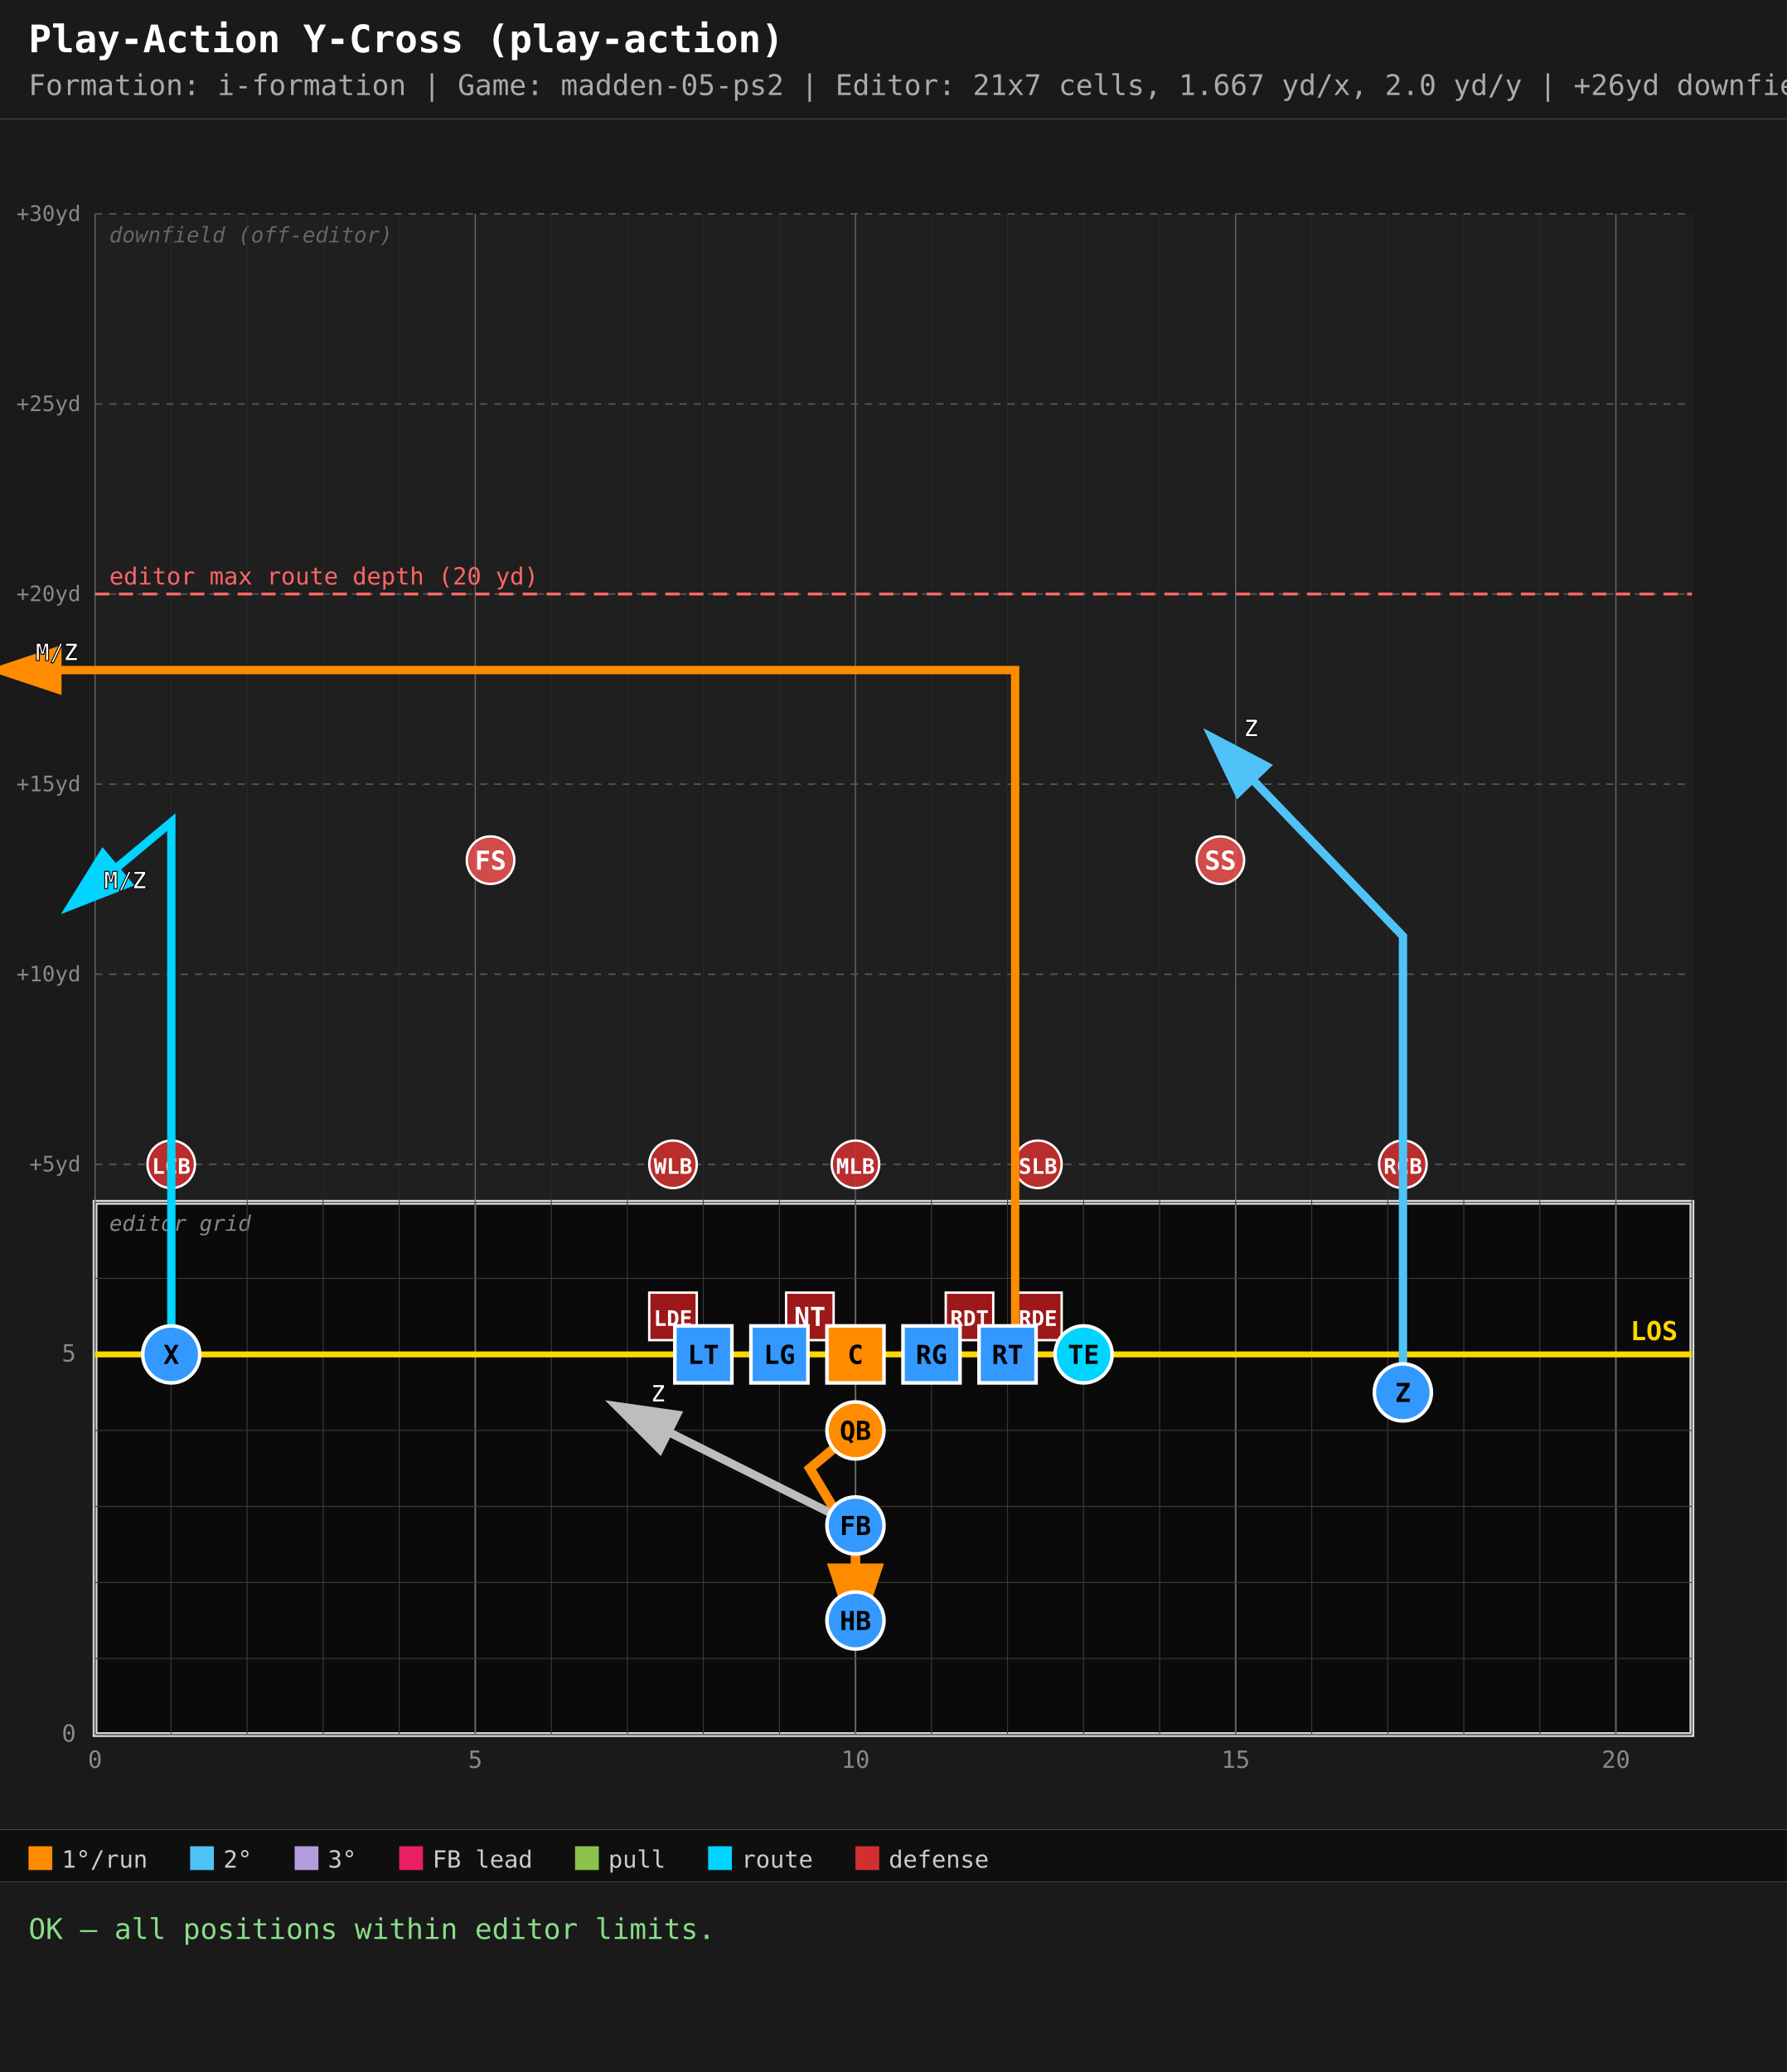
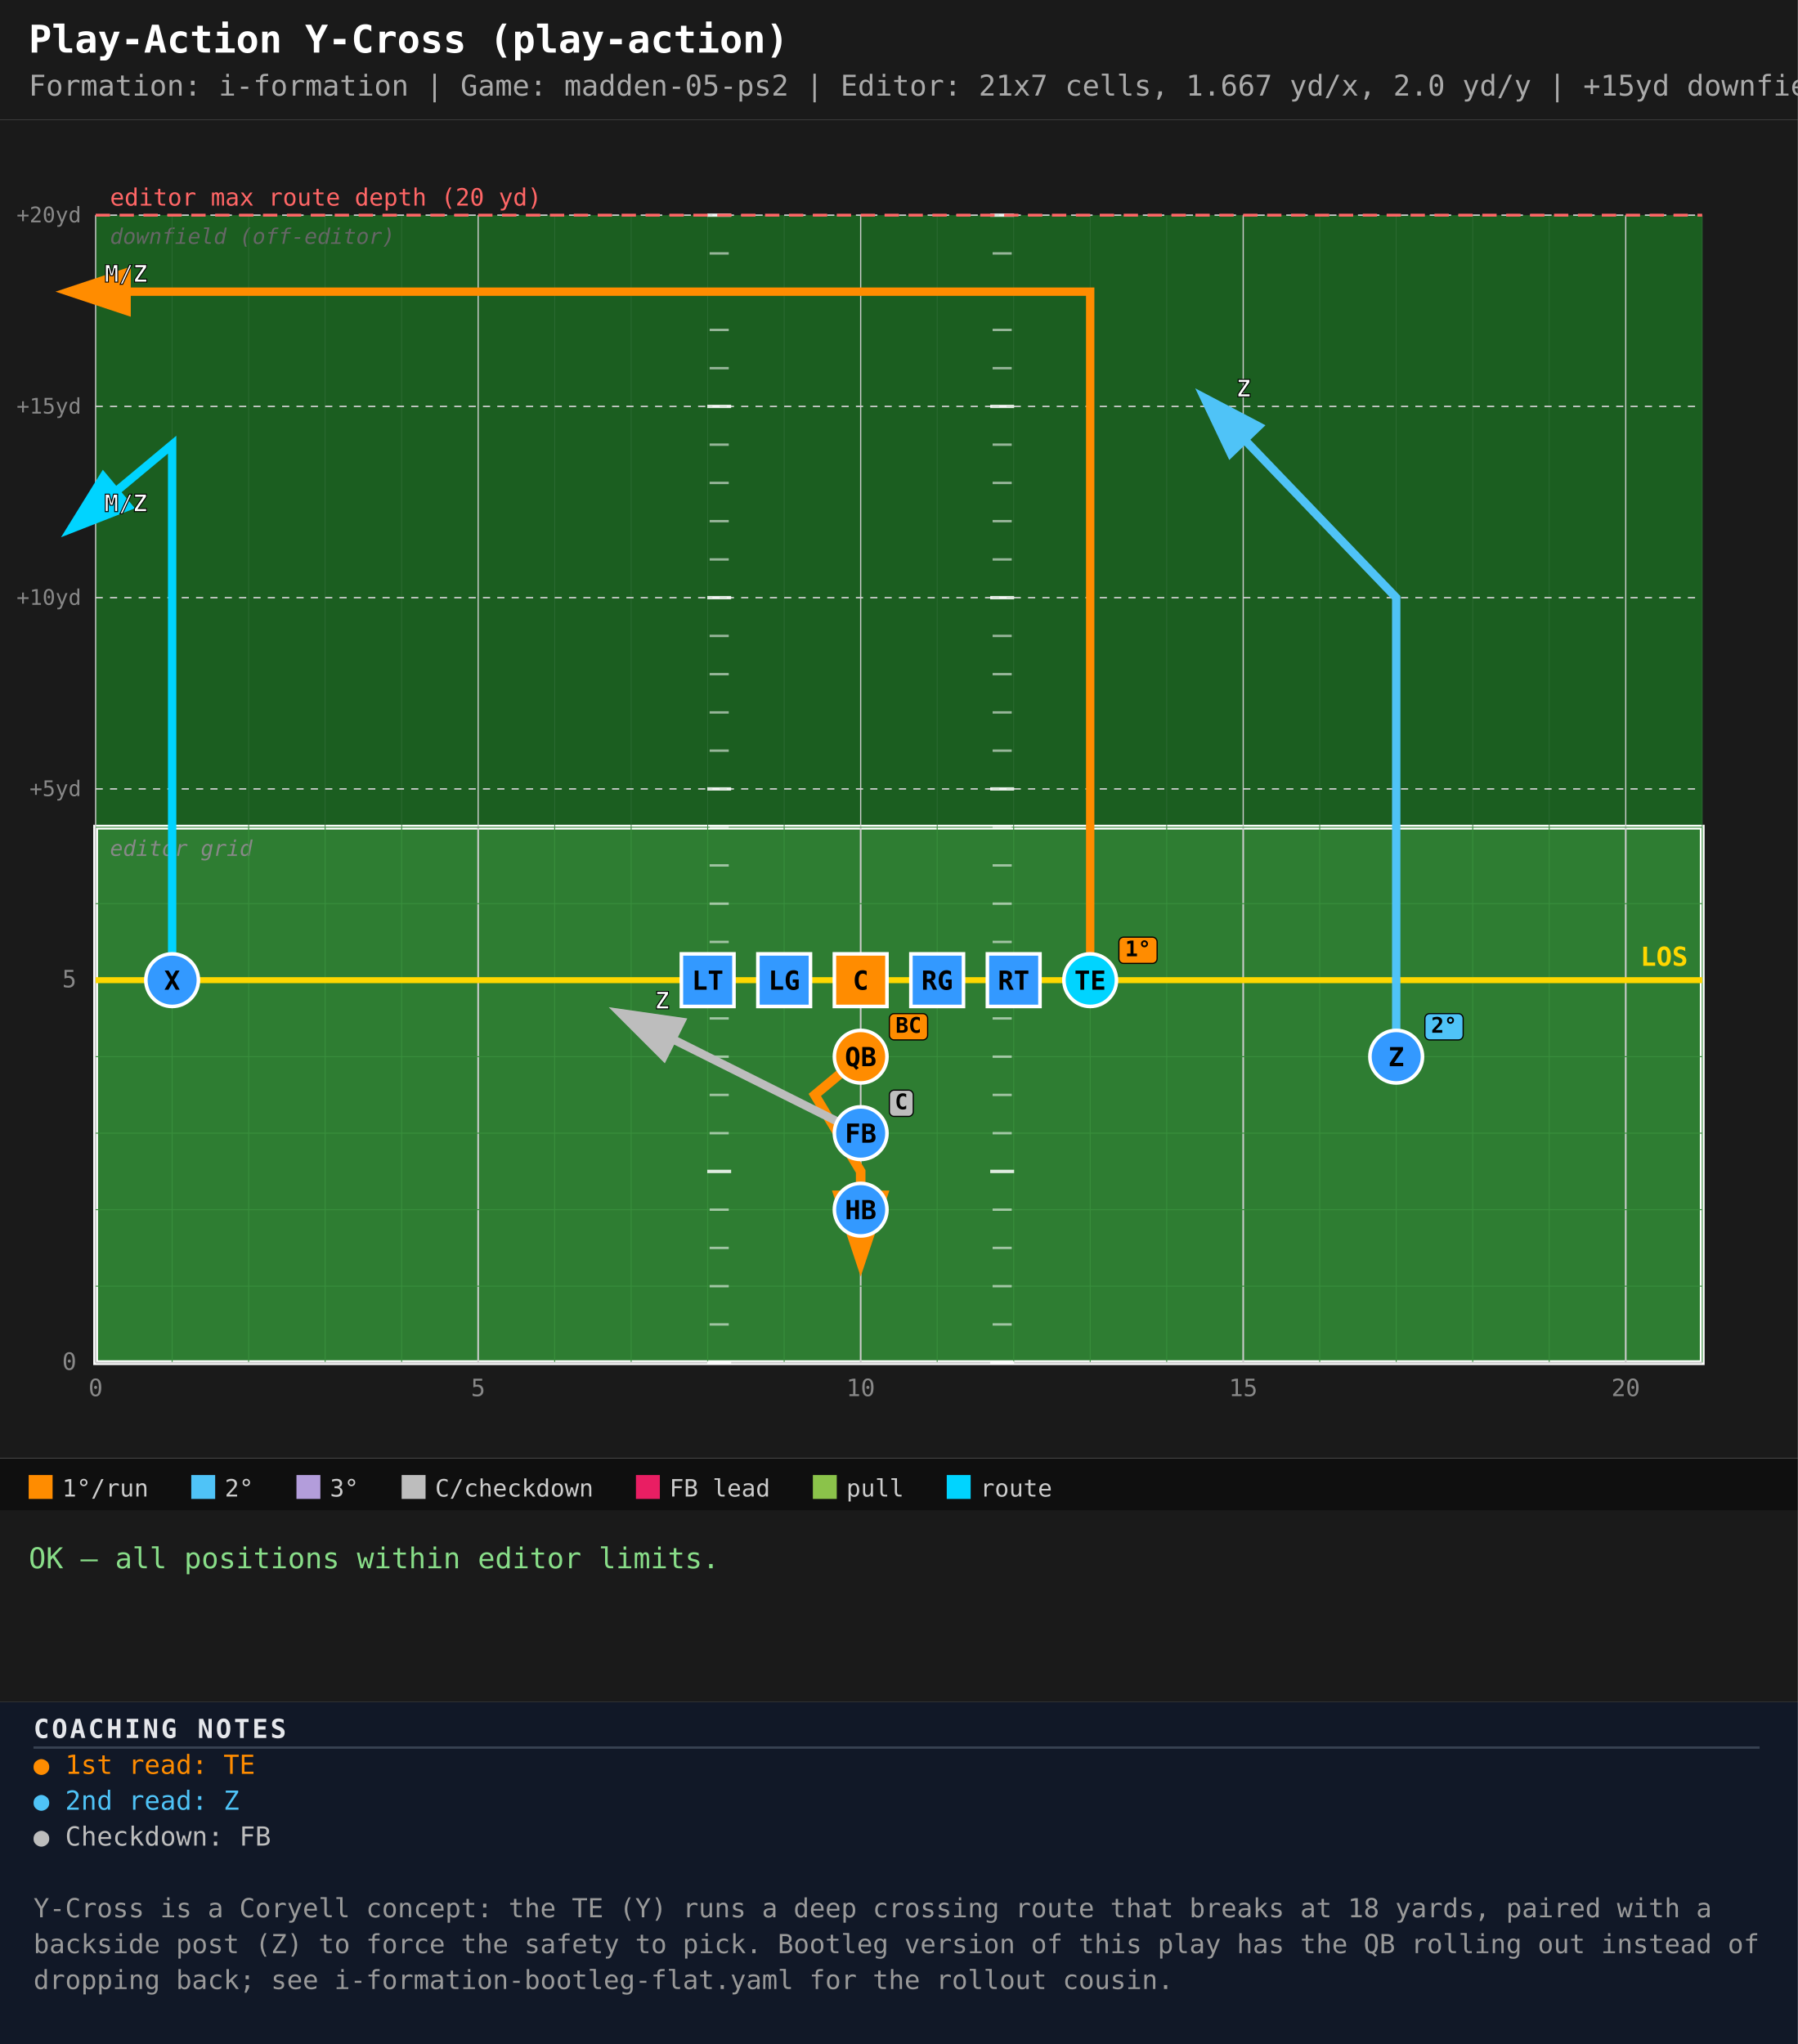
- <svg xmlns="http://www.w3.org/2000/svg" width="752" height="872" viewBox="0 0 752 872" font-family="monospace">
+ <svg xmlns="http://www.w3.org/2000/svg" width="752" height="855" viewBox="0 0 752 855" font-family="monospace">
  <defs>
    <marker id="arrow" markerWidth="10" markerHeight="10" refX="6" refY="3" orient="auto" markerUnits="strokeWidth">
      <path d="M0,0 L0,6 L9,3 z" fill="#00d4ff" />
    </marker>
    <marker id="arrow-primary" markerWidth="10" markerHeight="10" refX="6" refY="3" orient="auto" markerUnits="strokeWidth">
      <path d="M0,0 L0,6 L9,3 z" fill="#ff8c00" />
    </marker>
    <marker id="arrow-secondary" markerWidth="10" markerHeight="10" refX="6" refY="3" orient="auto" markerUnits="strokeWidth">
      <path d="M0,0 L0,6 L9,3 z" fill="#4fc3f7" />
    </marker>
    <marker id="arrow-tertiary" markerWidth="10" markerHeight="10" refX="6" refY="3" orient="auto" markerUnits="strokeWidth">
      <path d="M0,0 L0,6 L9,3 z" fill="#b39ddb" />
    </marker>
    <marker id="arrow-checkdown" markerWidth="10" markerHeight="10" refX="6" refY="3" orient="auto" markerUnits="strokeWidth">
      <path d="M0,0 L0,6 L9,3 z" fill="#bdbdbd" />
    </marker>
    <marker id="arrow-fake" markerWidth="10" markerHeight="10" refX="6" refY="3" orient="auto" markerUnits="strokeWidth">
      <path d="M0,0 L0,6 L9,3 z" fill="#888" />
    </marker>
    <marker id="arrow-fb" markerWidth="10" markerHeight="10" refX="6" refY="3" orient="auto" markerUnits="strokeWidth">
      <path d="M0,0 L0,6 L9,3 z" fill="#e91e63" />
    </marker>
    <marker id="arrow-pull" markerWidth="10" markerHeight="10" refX="6" refY="3" orient="auto" markerUnits="strokeWidth">
      <path d="M0,0 L0,6 L9,3 z" fill="#8bc34a" />
    </marker>
    <marker id="arrow-passblock" markerWidth="10" markerHeight="10" refX="6" refY="3" orient="auto" markerUnits="strokeWidth">
      <path d="M0,0 L0,6 L9,3 z" fill="#90a4ae" />
    </marker>
+     <marker id="arrow-rush" markerWidth="10" markerHeight="10" refX="6" refY="3" orient="auto" markerUnits="strokeWidth">
+       <path d="M0,0 L0,6 L9,3 z" fill="#ff5252" />
+     </marker>
+     <marker id="arrow-zone" markerWidth="10" markerHeight="10" refX="6" refY="3" orient="auto" markerUnits="strokeWidth">
+       <path d="M0,0 L0,6 L9,3 z" fill="#ff8a80" />
+     </marker>
+     <marker id="arrow-man" markerWidth="10" markerHeight="10" refX="6" refY="3" orient="auto" markerUnits="strokeWidth">
+       <path d="M0,0 L0,6 L9,3 z" fill="#f48fb1" />
+     </marker>
  </defs>
  <rect x="0" y="0" width="752" height="50" fill="#1a1a1a" />
  <text x="12" y="22" font-size="16" fill="white" font-weight="bold">Play-Action Y-Cross (play-action)</text>
-   <text x="12" y="40" font-size="12" fill="#aaa">Formation: i-formation | Game: madden-05-ps2 | Editor: 21x7 cells, 1.667 yd/x, 2.0 yd/y | +26yd downfield shown | vs 4-3 Cover 2</text>
+   <text x="12" y="40" font-size="12" fill="#aaa">Formation: i-formation | Game: madden-05-ps2 | Editor: 21x7 cells, 1.667 yd/x, 2.0 yd/y | +15yd downfield (short) | show: both</text>
  <g transform="translate(0,50)">
-     <rect x="0" y="0" width="752" height="720" fill="#1a1a1a" />
-     <rect x="40" y="40" width="672" height="416" fill="#1f1f1f" />
+     <rect x="0" y="0" width="752" height="560" fill="#1a1a1a" />
+     <rect x="40" y="40" width="672" height="256" fill="#1b5e20" />
    <text x="46" y="52" font-size="9" fill="#666" font-style="italic">downfield (off-editor)</text>
-     <rect x="40" y="456" width="672" height="224" fill="#0a0a0a" stroke="#dddddd" stroke-width="2" />
-     <text x="46" y="468" font-size="9" fill="#888" font-style="italic">editor grid</text>
-     <line x1="40" y1="40" x2="40" y2="456" stroke="#666" stroke-width="0.5" />
-     <line x1="40" y1="456" x2="40" y2="680" stroke="#666" stroke-width="0.7" />
-     <line x1="72" y1="40" x2="72" y2="456" stroke="#2a2a2a" stroke-width="0.3" />
-     <line x1="72" y1="456" x2="72" y2="680" stroke="#3a3a3a" stroke-width="0.4" />
-     <line x1="104" y1="40" x2="104" y2="456" stroke="#2a2a2a" stroke-width="0.3" />
-     <line x1="104" y1="456" x2="104" y2="680" stroke="#3a3a3a" stroke-width="0.4" />
-     <line x1="136" y1="40" x2="136" y2="456" stroke="#2a2a2a" stroke-width="0.3" />
-     <line x1="136" y1="456" x2="136" y2="680" stroke="#3a3a3a" stroke-width="0.4" />
-     <line x1="168" y1="40" x2="168" y2="456" stroke="#2a2a2a" stroke-width="0.3" />
-     <line x1="168" y1="456" x2="168" y2="680" stroke="#3a3a3a" stroke-width="0.4" />
-     <line x1="200" y1="40" x2="200" y2="456" stroke="#666" stroke-width="0.5" />
-     <line x1="200" y1="456" x2="200" y2="680" stroke="#666" stroke-width="0.7" />
-     <line x1="232" y1="40" x2="232" y2="456" stroke="#2a2a2a" stroke-width="0.3" />
-     <line x1="232" y1="456" x2="232" y2="680" stroke="#3a3a3a" stroke-width="0.4" />
-     <line x1="264" y1="40" x2="264" y2="456" stroke="#2a2a2a" stroke-width="0.3" />
-     <line x1="264" y1="456" x2="264" y2="680" stroke="#3a3a3a" stroke-width="0.4" />
-     <line x1="296" y1="40" x2="296" y2="456" stroke="#2a2a2a" stroke-width="0.3" />
-     <line x1="296" y1="456" x2="296" y2="680" stroke="#3a3a3a" stroke-width="0.4" />
-     <line x1="328" y1="40" x2="328" y2="456" stroke="#2a2a2a" stroke-width="0.3" />
-     <line x1="328" y1="456" x2="328" y2="680" stroke="#3a3a3a" stroke-width="0.4" />
-     <line x1="360" y1="40" x2="360" y2="456" stroke="#666" stroke-width="0.5" />
-     <line x1="360" y1="456" x2="360" y2="680" stroke="#666" stroke-width="0.7" />
-     <line x1="392" y1="40" x2="392" y2="456" stroke="#2a2a2a" stroke-width="0.3" />
-     <line x1="392" y1="456" x2="392" y2="680" stroke="#3a3a3a" stroke-width="0.4" />
-     <line x1="424" y1="40" x2="424" y2="456" stroke="#2a2a2a" stroke-width="0.3" />
-     <line x1="424" y1="456" x2="424" y2="680" stroke="#3a3a3a" stroke-width="0.4" />
-     <line x1="456" y1="40" x2="456" y2="456" stroke="#2a2a2a" stroke-width="0.3" />
-     <line x1="456" y1="456" x2="456" y2="680" stroke="#3a3a3a" stroke-width="0.4" />
-     <line x1="488" y1="40" x2="488" y2="456" stroke="#2a2a2a" stroke-width="0.3" />
-     <line x1="488" y1="456" x2="488" y2="680" stroke="#3a3a3a" stroke-width="0.4" />
-     <line x1="520" y1="40" x2="520" y2="456" stroke="#666" stroke-width="0.5" />
-     <line x1="520" y1="456" x2="520" y2="680" stroke="#666" stroke-width="0.7" />
-     <line x1="552" y1="40" x2="552" y2="456" stroke="#2a2a2a" stroke-width="0.3" />
-     <line x1="552" y1="456" x2="552" y2="680" stroke="#3a3a3a" stroke-width="0.4" />
-     <line x1="584" y1="40" x2="584" y2="456" stroke="#2a2a2a" stroke-width="0.3" />
-     <line x1="584" y1="456" x2="584" y2="680" stroke="#3a3a3a" stroke-width="0.4" />
-     <line x1="616" y1="40" x2="616" y2="456" stroke="#2a2a2a" stroke-width="0.3" />
-     <line x1="616" y1="456" x2="616" y2="680" stroke="#3a3a3a" stroke-width="0.4" />
-     <line x1="648" y1="40" x2="648" y2="456" stroke="#2a2a2a" stroke-width="0.3" />
-     <line x1="648" y1="456" x2="648" y2="680" stroke="#3a3a3a" stroke-width="0.4" />
-     <line x1="680" y1="40" x2="680" y2="456" stroke="#666" stroke-width="0.5" />
-     <line x1="680" y1="456" x2="680" y2="680" stroke="#666" stroke-width="0.7" />
-     <line x1="712" y1="40" x2="712" y2="456" stroke="#2a2a2a" stroke-width="0.3" />
-     <line x1="712" y1="456" x2="712" y2="680" stroke="#3a3a3a" stroke-width="0.4" />
-     <line x1="40" y1="440.0" x2="712" y2="440.0" stroke="#5a5a5a" stroke-width="0.6" stroke-dasharray="3,3" />
-     <text x="34" y="443.0" text-anchor="end" font-size="9" fill="#888">+5yd</text>
-     <line x1="40" y1="360.0" x2="712" y2="360.0" stroke="#5a5a5a" stroke-width="0.6" stroke-dasharray="3,3" />
-     <text x="34" y="363.0" text-anchor="end" font-size="9" fill="#888">+10yd</text>
-     <line x1="40" y1="280.0" x2="712" y2="280.0" stroke="#5a5a5a" stroke-width="0.6" stroke-dasharray="3,3" />
-     <text x="34" y="283.0" text-anchor="end" font-size="9" fill="#888">+15yd</text>
-     <line x1="40" y1="200.0" x2="712" y2="200.0" stroke="#5a5a5a" stroke-width="0.6" stroke-dasharray="3,3" />
-     <text x="34" y="203.0" text-anchor="end" font-size="9" fill="#888">+20yd</text>
-     <line x1="40" y1="120.0" x2="712" y2="120.0" stroke="#5a5a5a" stroke-width="0.6" stroke-dasharray="3,3" />
-     <text x="34" y="123.0" text-anchor="end" font-size="9" fill="#888">+25yd</text>
-     <line x1="40" y1="40.0" x2="712" y2="40.0" stroke="#5a5a5a" stroke-width="0.6" stroke-dasharray="3,3" />
-     <text x="34" y="43.0" text-anchor="end" font-size="9" fill="#888">+30yd</text>
-     <line x1="40" y1="680" x2="712" y2="680" stroke="#666" stroke-width="0.7" />
-     <line x1="40" y1="648" x2="712" y2="648" stroke="#3a3a3a" stroke-width="0.4" />
-     <line x1="40" y1="616" x2="712" y2="616" stroke="#3a3a3a" stroke-width="0.4" />
-     <line x1="40" y1="584" x2="712" y2="584" stroke="#3a3a3a" stroke-width="0.4" />
-     <line x1="40" y1="552" x2="712" y2="552" stroke="#3a3a3a" stroke-width="0.4" />
-     <line x1="40" y1="520" x2="712" y2="520" stroke="#666" stroke-width="0.7" />
-     <line x1="40" y1="488" x2="712" y2="488" stroke="#3a3a3a" stroke-width="0.4" />
-     <line x1="40" y1="456" x2="712" y2="456" stroke="#3a3a3a" stroke-width="0.4" />
-     <text x="40" y="694" text-anchor="middle" font-size="10" fill="#888">0</text>
-     <text x="200" y="694" text-anchor="middle" font-size="10" fill="#888">5</text>
-     <text x="360" y="694" text-anchor="middle" font-size="10" fill="#888">10</text>
-     <text x="520" y="694" text-anchor="middle" font-size="10" fill="#888">15</text>
-     <text x="680" y="694" text-anchor="middle" font-size="10" fill="#888">20</text>
-     <text x="32" y="683" text-anchor="end" font-size="10" fill="#888">0</text>
-     <text x="32" y="523" text-anchor="end" font-size="10" fill="#888">5</text>
-     <line x1="40" y1="520" x2="712" y2="520" stroke="#ffd700" stroke-width="2.5" />
-     <text x="706" y="514" text-anchor="end" font-size="11" fill="#ffd700" font-weight="bold">LOS</text>
-     <line x1="40" y1="200.0" x2="712" y2="200.0" stroke="#ff6666" stroke-width="1.2" stroke-dasharray="6,4" />
-     <text x="46" y="196.0" font-size="10" fill="#ff6666">editor max route depth (20 yd)</text>
-     <rect x="273.215" y="494.0" width="20" height="20" fill="#b71c1c" stroke="white" stroke-width="1" fill-opacity="0.85" />
-     <text x="283.215" y="508.0" text-anchor="middle" font-size="9" fill="white" font-weight="bold">LDE</text>
-     <rect x="330.804" y="494.0" width="20" height="20" fill="#b71c1c" stroke="white" stroke-width="1" fill-opacity="0.85" />
-     <text x="340.804" y="508.0" text-anchor="middle" font-size="11" fill="white" font-weight="bold">NT</text>
-     <rect x="397.99" y="494.0" width="20" height="20" fill="#b71c1c" stroke="white" stroke-width="1" fill-opacity="0.85" />
-     <text x="407.99" y="508.0" text-anchor="middle" font-size="9" fill="white" font-weight="bold">RDT</text>
-     <rect x="426.785" y="494.0" width="20" height="20" fill="#b71c1c" stroke="white" stroke-width="1" fill-opacity="0.85" />
-     <text x="436.785" y="508.0" text-anchor="middle" font-size="9" fill="white" font-weight="bold">RDE</text>
-     <circle cx="283.215" cy="440.0" r="10.0" fill="#d32f2f" stroke="white" stroke-width="1" fill-opacity="0.85" />
-     <text x="283.215" y="444.0" text-anchor="middle" font-size="9" fill="white" font-weight="bold">WLB</text>
-     <circle cx="360.0" cy="440.0" r="10.0" fill="#d32f2f" stroke="white" stroke-width="1" fill-opacity="0.85" />
-     <text x="360.0" y="444.0" text-anchor="middle" font-size="9" fill="white" font-weight="bold">MLB</text>
-     <circle cx="436.785" cy="440.0" r="10.0" fill="#d32f2f" stroke="white" stroke-width="1" fill-opacity="0.85" />
-     <text x="436.785" y="444.0" text-anchor="middle" font-size="9" fill="white" font-weight="bold">SLB</text>
-     <circle cx="72.058" cy="440.0" r="10.0" fill="#d32f2f" stroke="white" stroke-width="1" fill-opacity="0.85" />
-     <text x="72.058" y="444.0" text-anchor="middle" font-size="9" fill="white" font-weight="bold">LCB</text>
-     <circle cx="590.354" cy="440.0" r="10.0" fill="#d32f2f" stroke="white" stroke-width="1" fill-opacity="0.85" />
-     <text x="590.354" y="444.0" text-anchor="middle" font-size="9" fill="white" font-weight="bold">RCB</text>
-     <circle cx="206.431" cy="312.0" r="10.0" fill="#ef5350" stroke="white" stroke-width="1" fill-opacity="0.85" />
-     <text x="206.431" y="316.0" text-anchor="middle" font-size="11" fill="white" font-weight="bold">FS</text>
-     <circle cx="513.569" cy="312.0" r="10.0" fill="#ef5350" stroke="white" stroke-width="1" fill-opacity="0.85" />
-     <text x="513.569" y="316.0" text-anchor="middle" font-size="11" fill="white" font-weight="bold">SS</text>
-     <polyline points="427.2,520.0 427.2,232.0 4.9,232.0" fill="none" stroke="#ff8c00" stroke-width="3.5" marker-end="url(#arrow-primary)" />
-     <text x="14.871" y="228.0" font-size="10" fill="white" font-weight="bold" stroke="black" stroke-width="0.4">M/Z</text>
-     <polyline points="72.1,520.0 72.1,296.0 33.7,328.0" fill="none" stroke="#00d4ff" stroke-width="3.5" marker-end="url(#arrow)" />
-     <text x="43.665" y="324.0" font-size="10" fill="white" font-weight="bold" stroke="black" stroke-width="0.4">M/Z</text>
-     <polyline points="590.4,536.0 590.4,344.0 513.6,264.0" fill="none" stroke="#4fc3f7" stroke-width="3.5" marker-end="url(#arrow-secondary)" />
-     <text x="523.569" y="260.0" font-size="10" fill="white" font-weight="bold" stroke="black" stroke-width="0.4">Z</text>
-     <polyline points="360.0,552.0 340.8,568.0 360.0,600.0 360.0,632.0" fill="none" stroke="#ff8c00" stroke-width="4.0" marker-end="url(#arrow-primary)" />
-     <polyline points="360.0,592.0 264.0,544.0" fill="none" stroke="#bdbdbd" stroke-width="3.5" marker-end="url(#arrow-checkdown)" />
-     <text x="274.019" y="540.0" font-size="10" fill="white" font-weight="bold" stroke="black" stroke-width="0.4">Z</text>
-     <rect x="284.0" y="508.0" width="24" height="24" fill="#3399ff" stroke="white" stroke-width="1.5" />
-     <text x="296" y="524.0" text-anchor="middle" font-size="11" fill="black" font-weight="bold">LT</text>
-     <rect x="316.0" y="508.0" width="24" height="24" fill="#3399ff" stroke="white" stroke-width="1.5" />
-     <text x="328" y="524.0" text-anchor="middle" font-size="11" fill="black" font-weight="bold">LG</text>
-     <rect x="348.0" y="508.0" width="24" height="24" fill="#ff8c00" stroke="white" stroke-width="1.5" />
-     <text x="360" y="524.0" text-anchor="middle" font-size="11" fill="black" font-weight="bold">C</text>
-     <rect x="380.0" y="508.0" width="24" height="24" fill="#3399ff" stroke="white" stroke-width="1.5" />
-     <text x="392" y="524.0" text-anchor="middle" font-size="11" fill="black" font-weight="bold">RG</text>
-     <rect x="412.0" y="508.0" width="24" height="24" fill="#3399ff" stroke="white" stroke-width="1.5" />
-     <text x="424" y="524.0" text-anchor="middle" font-size="11" fill="black" font-weight="bold">RT</text>
-     <circle cx="456" cy="520.0" r="12.0" fill="#00d4ff" stroke="white" stroke-width="1.5" />
-     <text x="456" y="524.0" text-anchor="middle" font-size="11" fill="black" font-weight="bold">TE</text>
-     <circle cx="72.058" cy="520.0" r="12.0" fill="#3399ff" stroke="white" stroke-width="1.5" />
-     <text x="72.058" y="524.0" text-anchor="middle" font-size="11" fill="black" font-weight="bold">X</text>
-     <circle cx="590.354" cy="536.0" r="12.0" fill="#3399ff" stroke="white" stroke-width="1.5" />
-     <text x="590.354" y="540.0" text-anchor="middle" font-size="11" fill="black" font-weight="bold">Z</text>
-     <circle cx="360.0" cy="552.0" r="12.0" fill="#ff8c00" stroke="white" stroke-width="1.5" />
-     <text x="360.0" y="556.0" text-anchor="middle" font-size="11" fill="black" font-weight="bold">QB</text>
-     <circle cx="360.0" cy="592.0" r="12.0" fill="#3399ff" stroke="white" stroke-width="1.5" />
-     <text x="360.0" y="596.0" text-anchor="middle" font-size="11" fill="black" font-weight="bold">FB</text>
-     <circle cx="360.0" cy="632.0" r="12.0" fill="#3399ff" stroke="white" stroke-width="1.5" />
-     <text x="360.0" y="636.0" text-anchor="middle" font-size="11" fill="black" font-weight="bold">HB</text>
+     <rect x="40" y="296" width="672" height="224" fill="#2e7d32" stroke="#ffffff" stroke-width="2" />
+     <text x="46" y="308" font-size="9" fill="#888" font-style="italic">editor grid</text>
+     <line x1="40" y1="40" x2="40" y2="296" stroke="#cccccc" stroke-width="0.5" />
+     <line x1="40" y1="296" x2="40" y2="520" stroke="#cccccc" stroke-width="0.7" />
+     <line x1="72" y1="40" x2="72" y2="296" stroke="#2e6b34" stroke-width="0.3" />
+     <line x1="72" y1="296" x2="72" y2="520" stroke="#388e3c" stroke-width="0.4" />
+     <line x1="104" y1="40" x2="104" y2="296" stroke="#2e6b34" stroke-width="0.3" />
+     <line x1="104" y1="296" x2="104" y2="520" stroke="#388e3c" stroke-width="0.4" />
+     <line x1="136" y1="40" x2="136" y2="296" stroke="#2e6b34" stroke-width="0.3" />
+     <line x1="136" y1="296" x2="136" y2="520" stroke="#388e3c" stroke-width="0.4" />
+     <line x1="168" y1="40" x2="168" y2="296" stroke="#2e6b34" stroke-width="0.3" />
+     <line x1="168" y1="296" x2="168" y2="520" stroke="#388e3c" stroke-width="0.4" />
+     <line x1="200" y1="40" x2="200" y2="296" stroke="#cccccc" stroke-width="0.5" />
+     <line x1="200" y1="296" x2="200" y2="520" stroke="#cccccc" stroke-width="0.7" />
+     <line x1="232" y1="40" x2="232" y2="296" stroke="#2e6b34" stroke-width="0.3" />
+     <line x1="232" y1="296" x2="232" y2="520" stroke="#388e3c" stroke-width="0.4" />
+     <line x1="264" y1="40" x2="264" y2="296" stroke="#2e6b34" stroke-width="0.3" />
+     <line x1="264" y1="296" x2="264" y2="520" stroke="#388e3c" stroke-width="0.4" />
+     <line x1="296" y1="40" x2="296" y2="296" stroke="#2e6b34" stroke-width="0.3" />
+     <line x1="296" y1="296" x2="296" y2="520" stroke="#388e3c" stroke-width="0.4" />
+     <line x1="328" y1="40" x2="328" y2="296" stroke="#2e6b34" stroke-width="0.3" />
+     <line x1="328" y1="296" x2="328" y2="520" stroke="#388e3c" stroke-width="0.4" />
+     <line x1="360" y1="40" x2="360" y2="296" stroke="#cccccc" stroke-width="0.5" />
+     <line x1="360" y1="296" x2="360" y2="520" stroke="#cccccc" stroke-width="0.7" />
+     <line x1="392" y1="40" x2="392" y2="296" stroke="#2e6b34" stroke-width="0.3" />
+     <line x1="392" y1="296" x2="392" y2="520" stroke="#388e3c" stroke-width="0.4" />
+     <line x1="424" y1="40" x2="424" y2="296" stroke="#2e6b34" stroke-width="0.3" />
+     <line x1="424" y1="296" x2="424" y2="520" stroke="#388e3c" stroke-width="0.4" />
+     <line x1="456" y1="40" x2="456" y2="296" stroke="#2e6b34" stroke-width="0.3" />
+     <line x1="456" y1="296" x2="456" y2="520" stroke="#388e3c" stroke-width="0.4" />
+     <line x1="488" y1="40" x2="488" y2="296" stroke="#2e6b34" stroke-width="0.3" />
+     <line x1="488" y1="296" x2="488" y2="520" stroke="#388e3c" stroke-width="0.4" />
+     <line x1="520" y1="40" x2="520" y2="296" stroke="#cccccc" stroke-width="0.5" />
+     <line x1="520" y1="296" x2="520" y2="520" stroke="#cccccc" stroke-width="0.7" />
+     <line x1="552" y1="40" x2="552" y2="296" stroke="#2e6b34" stroke-width="0.3" />
+     <line x1="552" y1="296" x2="552" y2="520" stroke="#388e3c" stroke-width="0.4" />
+     <line x1="584" y1="40" x2="584" y2="296" stroke="#2e6b34" stroke-width="0.3" />
+     <line x1="584" y1="296" x2="584" y2="520" stroke="#388e3c" stroke-width="0.4" />
+     <line x1="616" y1="40" x2="616" y2="296" stroke="#2e6b34" stroke-width="0.3" />
+     <line x1="616" y1="296" x2="616" y2="520" stroke="#388e3c" stroke-width="0.4" />
+     <line x1="648" y1="40" x2="648" y2="296" stroke="#2e6b34" stroke-width="0.3" />
+     <line x1="648" y1="296" x2="648" y2="520" stroke="#388e3c" stroke-width="0.4" />
+     <line x1="680" y1="40" x2="680" y2="296" stroke="#cccccc" stroke-width="0.5" />
+     <line x1="680" y1="296" x2="680" y2="520" stroke="#cccccc" stroke-width="0.7" />
+     <line x1="712" y1="40" x2="712" y2="296" stroke="#2e6b34" stroke-width="0.3" />
+     <line x1="712" y1="296" x2="712" y2="520" stroke="#388e3c" stroke-width="0.4" />
+     <line x1="40" y1="280.0" x2="712" y2="280.0" stroke="#cfcfcf" stroke-width="0.6" stroke-dasharray="3,3" />
+     <text x="34" y="283.0" text-anchor="end" font-size="9" fill="#888">+5yd</text>
+     <line x1="40" y1="200.0" x2="712" y2="200.0" stroke="#cfcfcf" stroke-width="0.6" stroke-dasharray="3,3" />
+     <text x="34" y="203.0" text-anchor="end" font-size="9" fill="#888">+10yd</text>
+     <line x1="40" y1="120.0" x2="712" y2="120.0" stroke="#cfcfcf" stroke-width="0.6" stroke-dasharray="3,3" />
+     <text x="34" y="123.0" text-anchor="end" font-size="9" fill="#888">+15yd</text>
+     <line x1="40" y1="40.0" x2="712" y2="40.0" stroke="#cfcfcf" stroke-width="0.6" stroke-dasharray="3,3" />
+     <text x="34" y="43.0" text-anchor="end" font-size="9" fill="#888">+20yd</text>
+     <line x1="40" y1="520" x2="712" y2="520" stroke="#cccccc" stroke-width="0.7" />
+     <line x1="40" y1="488" x2="712" y2="488" stroke="#388e3c" stroke-width="0.4" />
+     <line x1="40" y1="456" x2="712" y2="456" stroke="#388e3c" stroke-width="0.4" />
+     <line x1="40" y1="424" x2="712" y2="424" stroke="#388e3c" stroke-width="0.4" />
+     <line x1="40" y1="392" x2="712" y2="392" stroke="#388e3c" stroke-width="0.4" />
+     <line x1="40" y1="360" x2="712" y2="360" stroke="#cccccc" stroke-width="0.7" />
+     <line x1="40" y1="328" x2="712" y2="328" stroke="#388e3c" stroke-width="0.4" />
+     <line x1="40" y1="296" x2="712" y2="296" stroke="#388e3c" stroke-width="0.4" />
+     <text x="40" y="534" text-anchor="middle" font-size="10" fill="#888">0</text>
+     <text x="200" y="534" text-anchor="middle" font-size="10" fill="#888">5</text>
+     <text x="360" y="534" text-anchor="middle" font-size="10" fill="#888">10</text>
+     <text x="520" y="534" text-anchor="middle" font-size="10" fill="#888">15</text>
+     <text x="680" y="534" text-anchor="middle" font-size="10" fill="#888">20</text>
+     <text x="32" y="523" text-anchor="end" font-size="10" fill="#888">0</text>
+     <text x="32" y="363" text-anchor="end" font-size="10" fill="#888">5</text>
+     <line x1="295.818" y1="520.0" x2="305.818" y2="520.0" stroke="#ffffff" stroke-width="1.4" stroke-opacity="0.85" />
+     <line x1="296.818" y1="504.0" x2="304.818" y2="504.0" stroke="#ffffff" stroke-width="1.0" stroke-opacity="0.55" />
+     <line x1="296.818" y1="488.0" x2="304.818" y2="488.0" stroke="#ffffff" stroke-width="1.0" stroke-opacity="0.55" />
+     <line x1="296.818" y1="472.0" x2="304.818" y2="472.0" stroke="#ffffff" stroke-width="1.0" stroke-opacity="0.55" />
+     <line x1="296.818" y1="456.0" x2="304.818" y2="456.0" stroke="#ffffff" stroke-width="1.0" stroke-opacity="0.55" />
+     <line x1="295.818" y1="440.0" x2="305.818" y2="440.0" stroke="#ffffff" stroke-width="1.4" stroke-opacity="0.85" />
+     <line x1="296.818" y1="424.0" x2="304.818" y2="424.0" stroke="#ffffff" stroke-width="1.0" stroke-opacity="0.55" />
+     <line x1="296.818" y1="408.0" x2="304.818" y2="408.0" stroke="#ffffff" stroke-width="1.0" stroke-opacity="0.55" />
+     <line x1="296.818" y1="392.0" x2="304.818" y2="392.0" stroke="#ffffff" stroke-width="1.0" stroke-opacity="0.55" />
+     <line x1="296.818" y1="376.0" x2="304.818" y2="376.0" stroke="#ffffff" stroke-width="1.0" stroke-opacity="0.55" />
+     <line x1="295.818" y1="360.0" x2="305.818" y2="360.0" stroke="#ffffff" stroke-width="1.4" stroke-opacity="0.85" />
+     <line x1="296.818" y1="344.0" x2="304.818" y2="344.0" stroke="#ffffff" stroke-width="1.0" stroke-opacity="0.55" />
+     <line x1="296.818" y1="328.0" x2="304.818" y2="328.0" stroke="#ffffff" stroke-width="1.0" stroke-opacity="0.55" />
+     <line x1="296.818" y1="312.0" x2="304.818" y2="312.0" stroke="#ffffff" stroke-width="1.0" stroke-opacity="0.55" />
+     <line x1="296.818" y1="296.0" x2="304.818" y2="296.0" stroke="#ffffff" stroke-width="1.0" stroke-opacity="0.55" />
+     <line x1="295.818" y1="280.0" x2="305.818" y2="280.0" stroke="#ffffff" stroke-width="1.4" stroke-opacity="0.85" />
+     <line x1="296.818" y1="264.0" x2="304.818" y2="264.0" stroke="#ffffff" stroke-width="1.0" stroke-opacity="0.55" />
+     <line x1="296.818" y1="248.0" x2="304.818" y2="248.0" stroke="#ffffff" stroke-width="1.0" stroke-opacity="0.55" />
+     <line x1="296.818" y1="232.0" x2="304.818" y2="232.0" stroke="#ffffff" stroke-width="1.0" stroke-opacity="0.55" />
+     <line x1="296.818" y1="216.0" x2="304.818" y2="216.0" stroke="#ffffff" stroke-width="1.0" stroke-opacity="0.55" />
+     <line x1="295.818" y1="200.0" x2="305.818" y2="200.0" stroke="#ffffff" stroke-width="1.4" stroke-opacity="0.85" />
+     <line x1="296.818" y1="184.0" x2="304.818" y2="184.0" stroke="#ffffff" stroke-width="1.0" stroke-opacity="0.55" />
+     <line x1="296.818" y1="168.0" x2="304.818" y2="168.0" stroke="#ffffff" stroke-width="1.0" stroke-opacity="0.55" />
+     <line x1="296.818" y1="152.0" x2="304.818" y2="152.0" stroke="#ffffff" stroke-width="1.0" stroke-opacity="0.55" />
+     <line x1="296.818" y1="136.0" x2="304.818" y2="136.0" stroke="#ffffff" stroke-width="1.0" stroke-opacity="0.55" />
+     <line x1="295.818" y1="120.0" x2="305.818" y2="120.0" stroke="#ffffff" stroke-width="1.4" stroke-opacity="0.85" />
+     <line x1="296.818" y1="104.0" x2="304.818" y2="104.0" stroke="#ffffff" stroke-width="1.0" stroke-opacity="0.55" />
+     <line x1="296.818" y1="88.0" x2="304.818" y2="88.0" stroke="#ffffff" stroke-width="1.0" stroke-opacity="0.55" />
+     <line x1="296.818" y1="72.0" x2="304.818" y2="72.0" stroke="#ffffff" stroke-width="1.0" stroke-opacity="0.55" />
+     <line x1="296.818" y1="56.0" x2="304.818" y2="56.0" stroke="#ffffff" stroke-width="1.0" stroke-opacity="0.55" />
+     <line x1="295.818" y1="40.0" x2="305.818" y2="40.0" stroke="#ffffff" stroke-width="1.4" stroke-opacity="0.85" />
+     <line x1="414.182" y1="520.0" x2="424.182" y2="520.0" stroke="#ffffff" stroke-width="1.4" stroke-opacity="0.85" />
+     <line x1="415.182" y1="504.0" x2="423.182" y2="504.0" stroke="#ffffff" stroke-width="1.0" stroke-opacity="0.55" />
+     <line x1="415.182" y1="488.0" x2="423.182" y2="488.0" stroke="#ffffff" stroke-width="1.0" stroke-opacity="0.55" />
+     <line x1="415.182" y1="472.0" x2="423.182" y2="472.0" stroke="#ffffff" stroke-width="1.0" stroke-opacity="0.55" />
+     <line x1="415.182" y1="456.0" x2="423.182" y2="456.0" stroke="#ffffff" stroke-width="1.0" stroke-opacity="0.55" />
+     <line x1="414.182" y1="440.0" x2="424.182" y2="440.0" stroke="#ffffff" stroke-width="1.4" stroke-opacity="0.85" />
+     <line x1="415.182" y1="424.0" x2="423.182" y2="424.0" stroke="#ffffff" stroke-width="1.0" stroke-opacity="0.55" />
+     <line x1="415.182" y1="408.0" x2="423.182" y2="408.0" stroke="#ffffff" stroke-width="1.0" stroke-opacity="0.55" />
+     <line x1="415.182" y1="392.0" x2="423.182" y2="392.0" stroke="#ffffff" stroke-width="1.0" stroke-opacity="0.55" />
+     <line x1="415.182" y1="376.0" x2="423.182" y2="376.0" stroke="#ffffff" stroke-width="1.0" stroke-opacity="0.55" />
+     <line x1="414.182" y1="360.0" x2="424.182" y2="360.0" stroke="#ffffff" stroke-width="1.4" stroke-opacity="0.85" />
+     <line x1="415.182" y1="344.0" x2="423.182" y2="344.0" stroke="#ffffff" stroke-width="1.0" stroke-opacity="0.55" />
+     <line x1="415.182" y1="328.0" x2="423.182" y2="328.0" stroke="#ffffff" stroke-width="1.0" stroke-opacity="0.55" />
+     <line x1="415.182" y1="312.0" x2="423.182" y2="312.0" stroke="#ffffff" stroke-width="1.0" stroke-opacity="0.55" />
+     <line x1="415.182" y1="296.0" x2="423.182" y2="296.0" stroke="#ffffff" stroke-width="1.0" stroke-opacity="0.55" />
+     <line x1="414.182" y1="280.0" x2="424.182" y2="280.0" stroke="#ffffff" stroke-width="1.4" stroke-opacity="0.85" />
+     <line x1="415.182" y1="264.0" x2="423.182" y2="264.0" stroke="#ffffff" stroke-width="1.0" stroke-opacity="0.55" />
+     <line x1="415.182" y1="248.0" x2="423.182" y2="248.0" stroke="#ffffff" stroke-width="1.0" stroke-opacity="0.55" />
+     <line x1="415.182" y1="232.0" x2="423.182" y2="232.0" stroke="#ffffff" stroke-width="1.0" stroke-opacity="0.55" />
+     <line x1="415.182" y1="216.0" x2="423.182" y2="216.0" stroke="#ffffff" stroke-width="1.0" stroke-opacity="0.55" />
+     <line x1="414.182" y1="200.0" x2="424.182" y2="200.0" stroke="#ffffff" stroke-width="1.4" stroke-opacity="0.85" />
+     <line x1="415.182" y1="184.0" x2="423.182" y2="184.0" stroke="#ffffff" stroke-width="1.0" stroke-opacity="0.55" />
+     <line x1="415.182" y1="168.0" x2="423.182" y2="168.0" stroke="#ffffff" stroke-width="1.0" stroke-opacity="0.55" />
+     <line x1="415.182" y1="152.0" x2="423.182" y2="152.0" stroke="#ffffff" stroke-width="1.0" stroke-opacity="0.55" />
+     <line x1="415.182" y1="136.0" x2="423.182" y2="136.0" stroke="#ffffff" stroke-width="1.0" stroke-opacity="0.55" />
+     <line x1="414.182" y1="120.0" x2="424.182" y2="120.0" stroke="#ffffff" stroke-width="1.4" stroke-opacity="0.85" />
+     <line x1="415.182" y1="104.0" x2="423.182" y2="104.0" stroke="#ffffff" stroke-width="1.0" stroke-opacity="0.55" />
+     <line x1="415.182" y1="88.0" x2="423.182" y2="88.0" stroke="#ffffff" stroke-width="1.0" stroke-opacity="0.55" />
+     <line x1="415.182" y1="72.0" x2="423.182" y2="72.0" stroke="#ffffff" stroke-width="1.0" stroke-opacity="0.55" />
+     <line x1="415.182" y1="56.0" x2="423.182" y2="56.0" stroke="#ffffff" stroke-width="1.0" stroke-opacity="0.55" />
+     <line x1="414.182" y1="40.0" x2="424.182" y2="40.0" stroke="#ffffff" stroke-width="1.4" stroke-opacity="0.85" />
+     <line x1="40" y1="360" x2="712" y2="360" stroke="#ffd700" stroke-width="2.5" />
+     <text x="706" y="354" text-anchor="end" font-size="11" fill="#ffd700" font-weight="bold">LOS</text>
+     <line x1="40" y1="40.0" x2="712" y2="40.0" stroke="#ff6666" stroke-width="1.2" stroke-dasharray="6,4" />
+     <text x="46" y="36.0" font-size="10" fill="#ff6666">editor max route depth (20 yd)</text>
+     <polyline points="456.0,360.0 456.0,72.0 33.7,72.0" fill="none" stroke="#ff8c00" stroke-width="3.5" marker-end="url(#arrow-primary)" />
+     <text x="43.684" y="68.0" font-size="10" fill="white" font-weight="bold" stroke="black" stroke-width="0.4">M/Z</text>
+     <polyline points="72.0,360.0 72.0,136.0 33.6,168.0" fill="none" stroke="#00d4ff" stroke-width="3.5" marker-end="url(#arrow)" />
+     <text x="43.608" y="164.0" font-size="10" fill="white" font-weight="bold" stroke="black" stroke-width="0.4">M/Z</text>
+     <polyline points="584.0,392.0 584.0,200.0 507.2,120.0" fill="none" stroke="#4fc3f7" stroke-width="3.5" marker-end="url(#arrow-secondary)" />
+     <text x="517.215" y="116.0" font-size="10" fill="white" font-weight="bold" stroke="black" stroke-width="0.4">Z</text>
+     <polyline points="360.0,392.0 340.8,408.0 360.0,440.0 360.0,472.0" fill="none" stroke="#ff8c00" stroke-width="4.0" marker-end="url(#arrow-primary)" />
+     <polyline points="360.0,424.0 264.0,376.0" fill="none" stroke="#bdbdbd" stroke-width="3.5" marker-end="url(#arrow-checkdown)" />
+     <text x="274.019" y="372.0" font-size="10" fill="white" font-weight="bold" stroke="black" stroke-width="0.4">Z</text>
+     <rect x="285.0" y="349.0" width="22" height="22" fill="#3399ff" stroke="white" stroke-width="1.5" />
+     <text x="296" y="364" text-anchor="middle" font-size="11" fill="black" font-weight="bold">LT</text>
+     <rect x="317.0" y="349.0" width="22" height="22" fill="#3399ff" stroke="white" stroke-width="1.5" />
+     <text x="328" y="364" text-anchor="middle" font-size="11" fill="black" font-weight="bold">LG</text>
+     <rect x="349.0" y="349.0" width="22" height="22" fill="#ff8c00" stroke="white" stroke-width="1.5" />
+     <text x="360" y="364" text-anchor="middle" font-size="11" fill="black" font-weight="bold">C</text>
+     <rect x="381.0" y="349.0" width="22" height="22" fill="#3399ff" stroke="white" stroke-width="1.5" />
+     <text x="392" y="364" text-anchor="middle" font-size="11" fill="black" font-weight="bold">RG</text>
+     <rect x="413.0" y="349.0" width="22" height="22" fill="#3399ff" stroke="white" stroke-width="1.5" />
+     <text x="424" y="364" text-anchor="middle" font-size="11" fill="black" font-weight="bold">RT</text>
+     <circle cx="456" cy="360" r="11.0" fill="#00d4ff" stroke="white" stroke-width="1.5" />
+     <text x="456" y="364" text-anchor="middle" font-size="11" fill="black" font-weight="bold">TE</text>
+     <rect x="468.0" y="342.0" width="16" height="11" fill="#ff8c00" stroke="black" stroke-width="0.5" rx="2" />
+     <text x="476.0" y="350.0" text-anchor="middle" font-size="9" fill="black" font-weight="bold">1°</text>
+     <circle cx="72" cy="360" r="11.0" fill="#3399ff" stroke="white" stroke-width="1.5" />
+     <text x="72" y="364" text-anchor="middle" font-size="11" fill="black" font-weight="bold">X</text>
+     <circle cx="584" cy="392" r="11.0" fill="#3399ff" stroke="white" stroke-width="1.5" />
+     <text x="584" y="396" text-anchor="middle" font-size="11" fill="black" font-weight="bold">Z</text>
+     <rect x="596.0" y="374.0" width="16" height="11" fill="#4fc3f7" stroke="black" stroke-width="0.5" rx="2" />
+     <text x="604.0" y="382.0" text-anchor="middle" font-size="9" fill="black" font-weight="bold">2°</text>
+     <circle cx="360" cy="392" r="11.0" fill="#ff8c00" stroke="white" stroke-width="1.5" />
+     <text x="360" y="396" text-anchor="middle" font-size="11" fill="black" font-weight="bold">QB</text>
+     <rect x="372.0" y="374.0" width="16" height="11" fill="#ff8c00" stroke="black" stroke-width="0.5" rx="2" />
+     <text x="380.0" y="382.0" text-anchor="middle" font-size="9" fill="black" font-weight="bold">BC</text>
+     <circle cx="360" cy="424" r="11.0" fill="#3399ff" stroke="white" stroke-width="1.5" />
+     <text x="360" y="428" text-anchor="middle" font-size="11" fill="black" font-weight="bold">FB</text>
+     <rect x="372.0" y="406.0" width="10" height="11" fill="#bdbdbd" stroke="black" stroke-width="0.5" rx="2" />
+     <text x="377.0" y="414.0" text-anchor="middle" font-size="9" fill="black" font-weight="bold">C</text>
+     <circle cx="360" cy="456" r="11.0" fill="#3399ff" stroke="white" stroke-width="1.5" />
+     <text x="360" y="460" text-anchor="middle" font-size="11" fill="black" font-weight="bold">HB</text>
  </g>
-   <rect x="0" y="770" width="752" height="22" fill="#0f0f0f" />
-   <rect x="12" y="777" width="10" height="10" fill="#ff8c00" />
-   <text x="26" y="786" font-size="10" fill="#ccc">1°/run</text>
-   <rect x="80" y="777" width="10" height="10" fill="#4fc3f7" />
-   <text x="94" y="786" font-size="10" fill="#ccc">2°</text>
-   <rect x="124" y="777" width="10" height="10" fill="#b39ddb" />
-   <text x="138" y="786" font-size="10" fill="#ccc">3°</text>
-   <rect x="168" y="777" width="10" height="10" fill="#e91e63" />
-   <text x="182" y="786" font-size="10" fill="#ccc">FB lead</text>
-   <rect x="242" y="777" width="10" height="10" fill="#8bc34a" />
-   <text x="256" y="786" font-size="10" fill="#ccc">pull</text>
-   <rect x="298" y="777" width="10" height="10" fill="#00d4ff" />
-   <text x="312" y="786" font-size="10" fill="#ccc">route</text>
-   <rect x="360" y="777" width="10" height="10" fill="#d32f2f" />
-   <text x="374" y="786" font-size="10" fill="#ccc">defense</text>
-   <rect x="0" y="792" width="752" height="80" fill="#1a1a1a" />
-   <text x="12" y="816" font-size="12" fill="#88dd88">OK — all positions within editor limits.</text>
+   <rect x="0" y="610" width="752" height="22" fill="#0f0f0f" />
+   <rect x="12" y="617" width="10" height="10" fill="#ff8c00" />
+   <text x="26" y="626" font-size="10" fill="#ccc">1°/run</text>
+   <rect x="80" y="617" width="10" height="10" fill="#4fc3f7" />
+   <text x="94" y="626" font-size="10" fill="#ccc">2°</text>
+   <rect x="124" y="617" width="10" height="10" fill="#b39ddb" />
+   <text x="138" y="626" font-size="10" fill="#ccc">3°</text>
+   <rect x="168" y="617" width="10" height="10" fill="#bdbdbd" />
+   <text x="182" y="626" font-size="10" fill="#ccc">C/checkdown</text>
+   <rect x="266" y="617" width="10" height="10" fill="#e91e63" />
+   <text x="280" y="626" font-size="10" fill="#ccc">FB lead</text>
+   <rect x="340" y="617" width="10" height="10" fill="#8bc34a" />
+   <text x="354" y="626" font-size="10" fill="#ccc">pull</text>
+   <rect x="396" y="617" width="10" height="10" fill="#00d4ff" />
+   <text x="410" y="626" font-size="10" fill="#ccc">route</text>
+   <rect x="0" y="632" width="752" height="80" fill="#1a1a1a" />
+   <text x="12" y="656" font-size="12" fill="#88dd88">OK — all positions within editor limits.</text>
+   <rect x="0" y="712" width="752" height="143" fill="#111827" />
+   <text x="14" y="727" font-size="11" fill="#e5e7eb" font-weight="bold" letter-spacing="1">COACHING NOTES</text>
+   <line x1="14" y1="731" x2="736" y2="731" stroke="#374151" stroke-width="1" />
+   <text x="14" y="742" font-size="11" fill="#ff8c00">● 1st read: TE</text>
+   <text x="14" y="757" font-size="11" fill="#4fc3f7">● 2nd read: Z</text>
+   <text x="14" y="772" font-size="11" fill="#bdbdbd">● Checkdown: FB</text>
+   <text x="14" y="787" font-size="11" fill="#374151" />
+   <text x="14" y="802" font-size="11" fill="#999999">Y-Cross is a Coryell concept: the TE (Y) runs a deep crossing route that breaks at 18 yards, paired with a</text>
+   <text x="14" y="817" font-size="11" fill="#999999">backside post (Z) to force the safety to pick. Bootleg version of this play has the QB rolling out instead of</text>
+   <text x="14" y="832" font-size="11" fill="#999999">dropping back; see i-formation-bootleg-flat.yaml for the rollout cousin.</text>
</svg>
